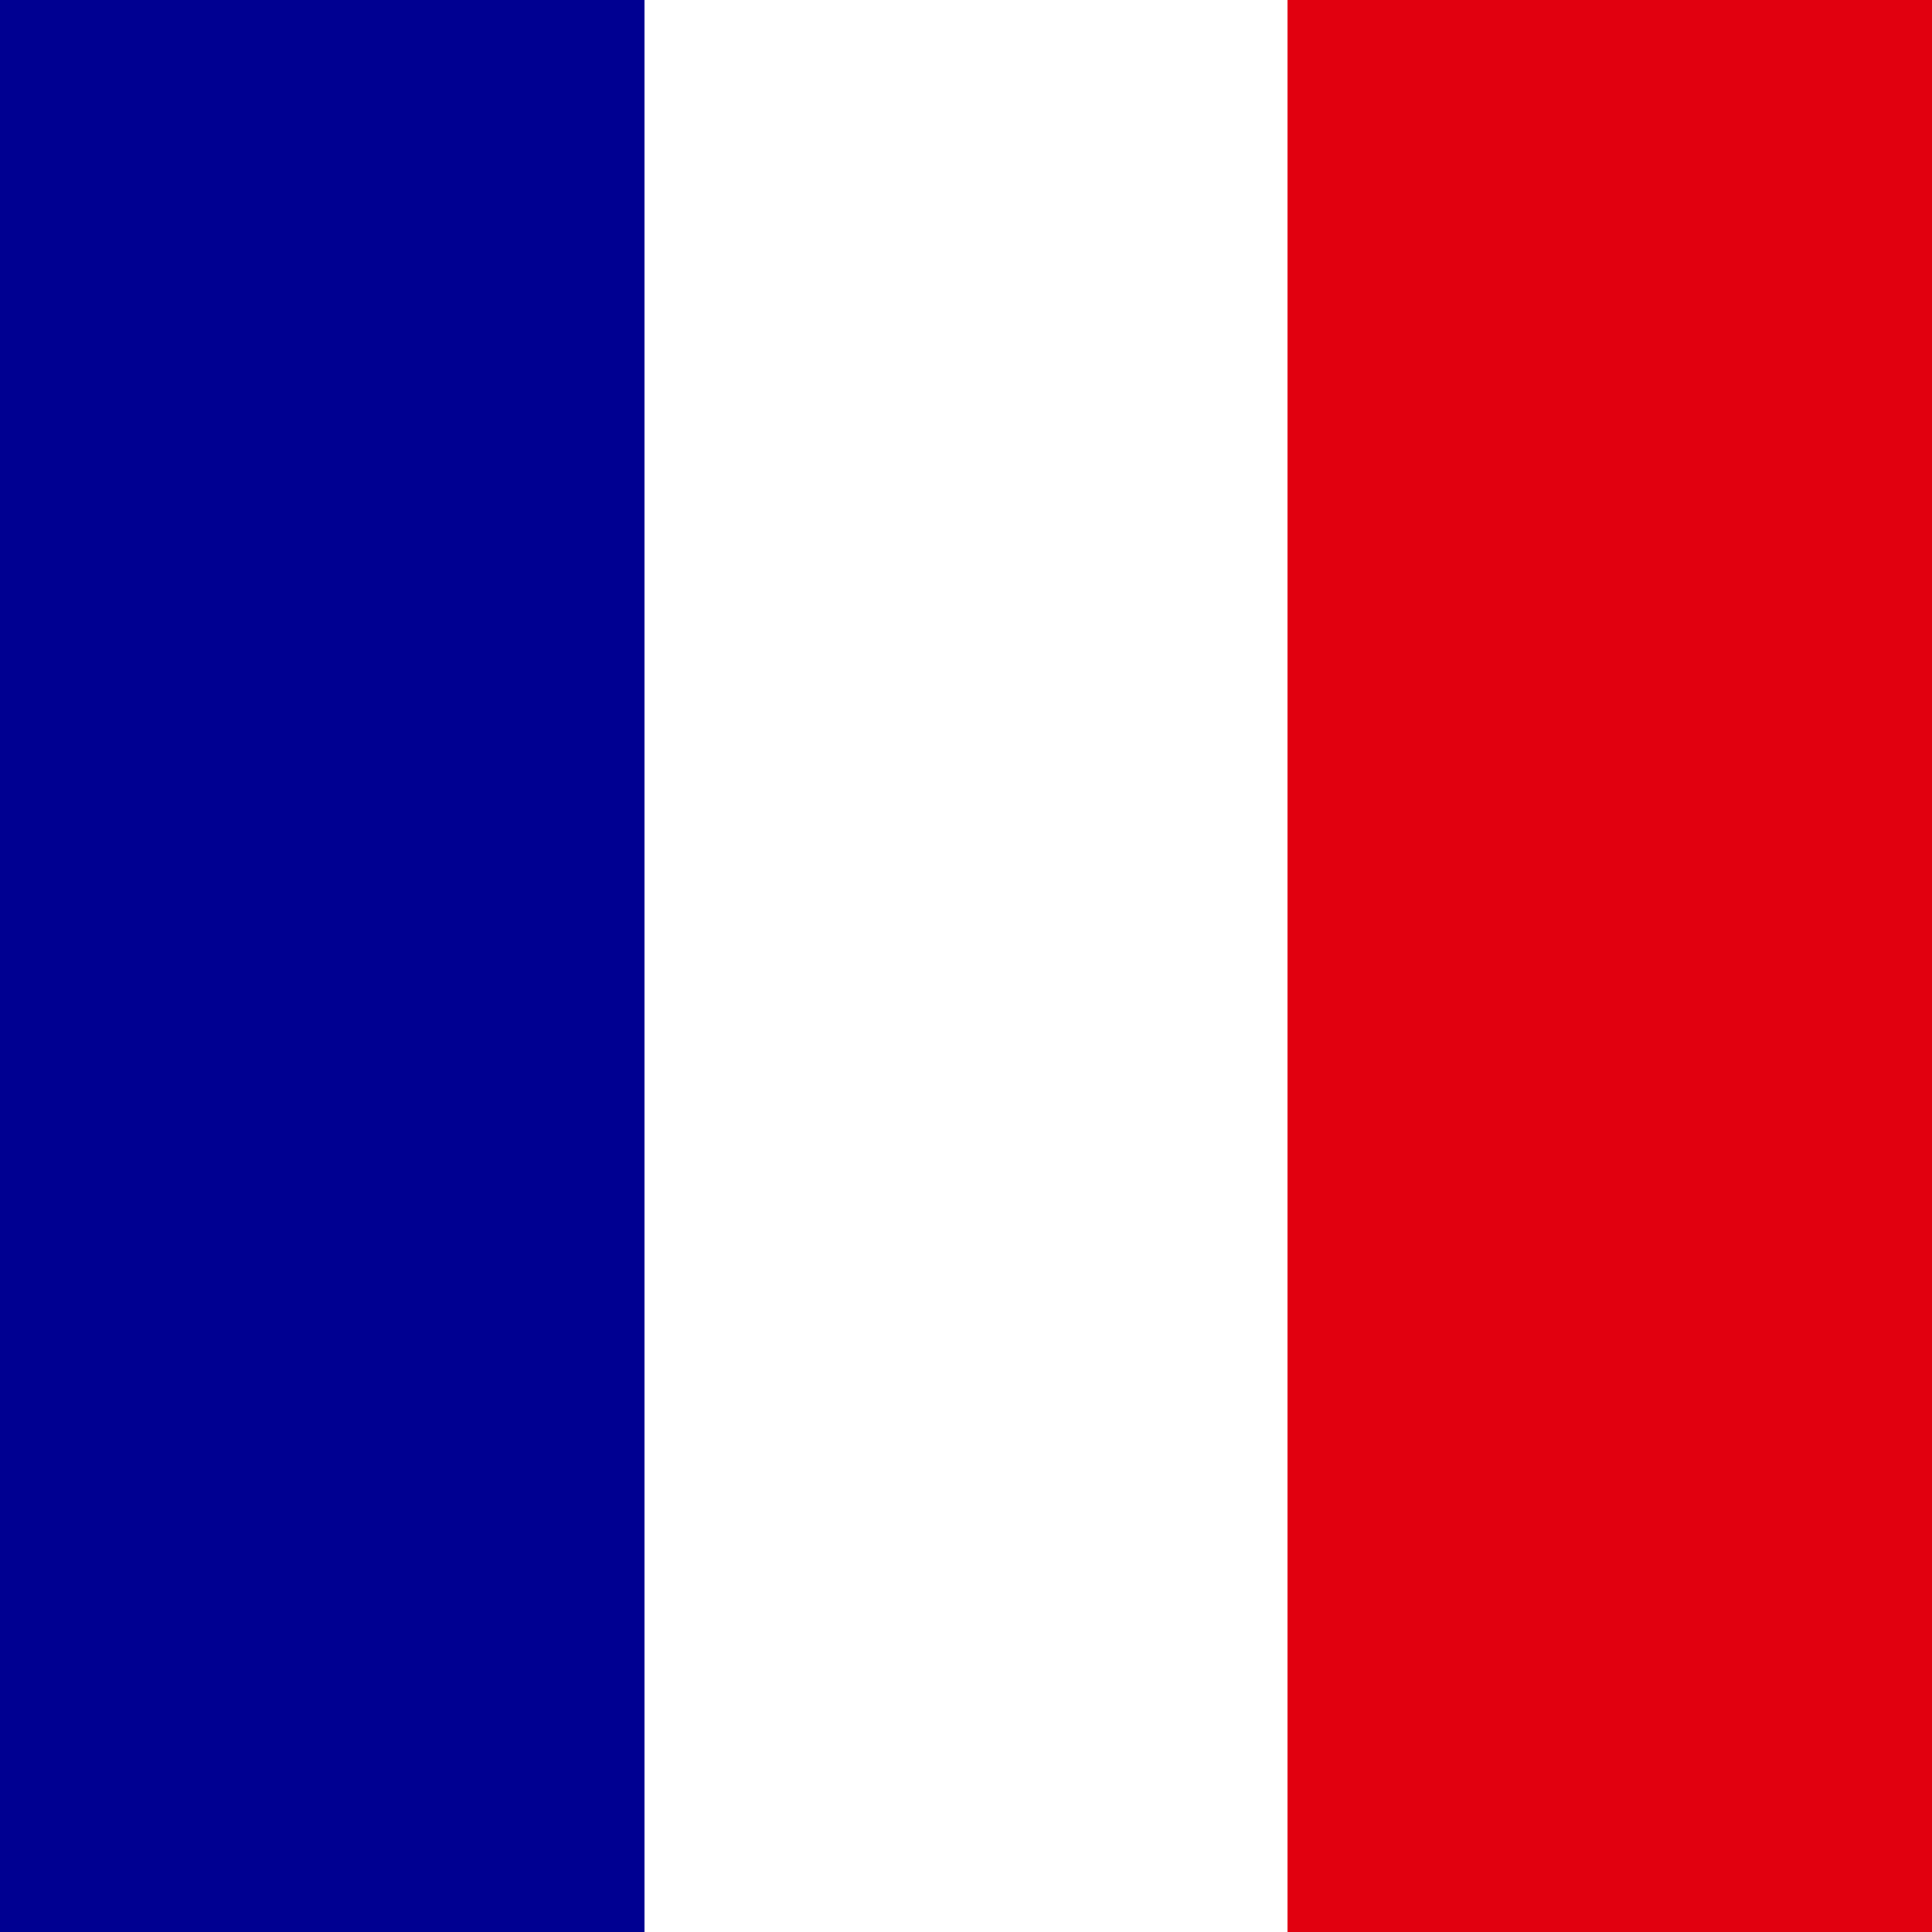
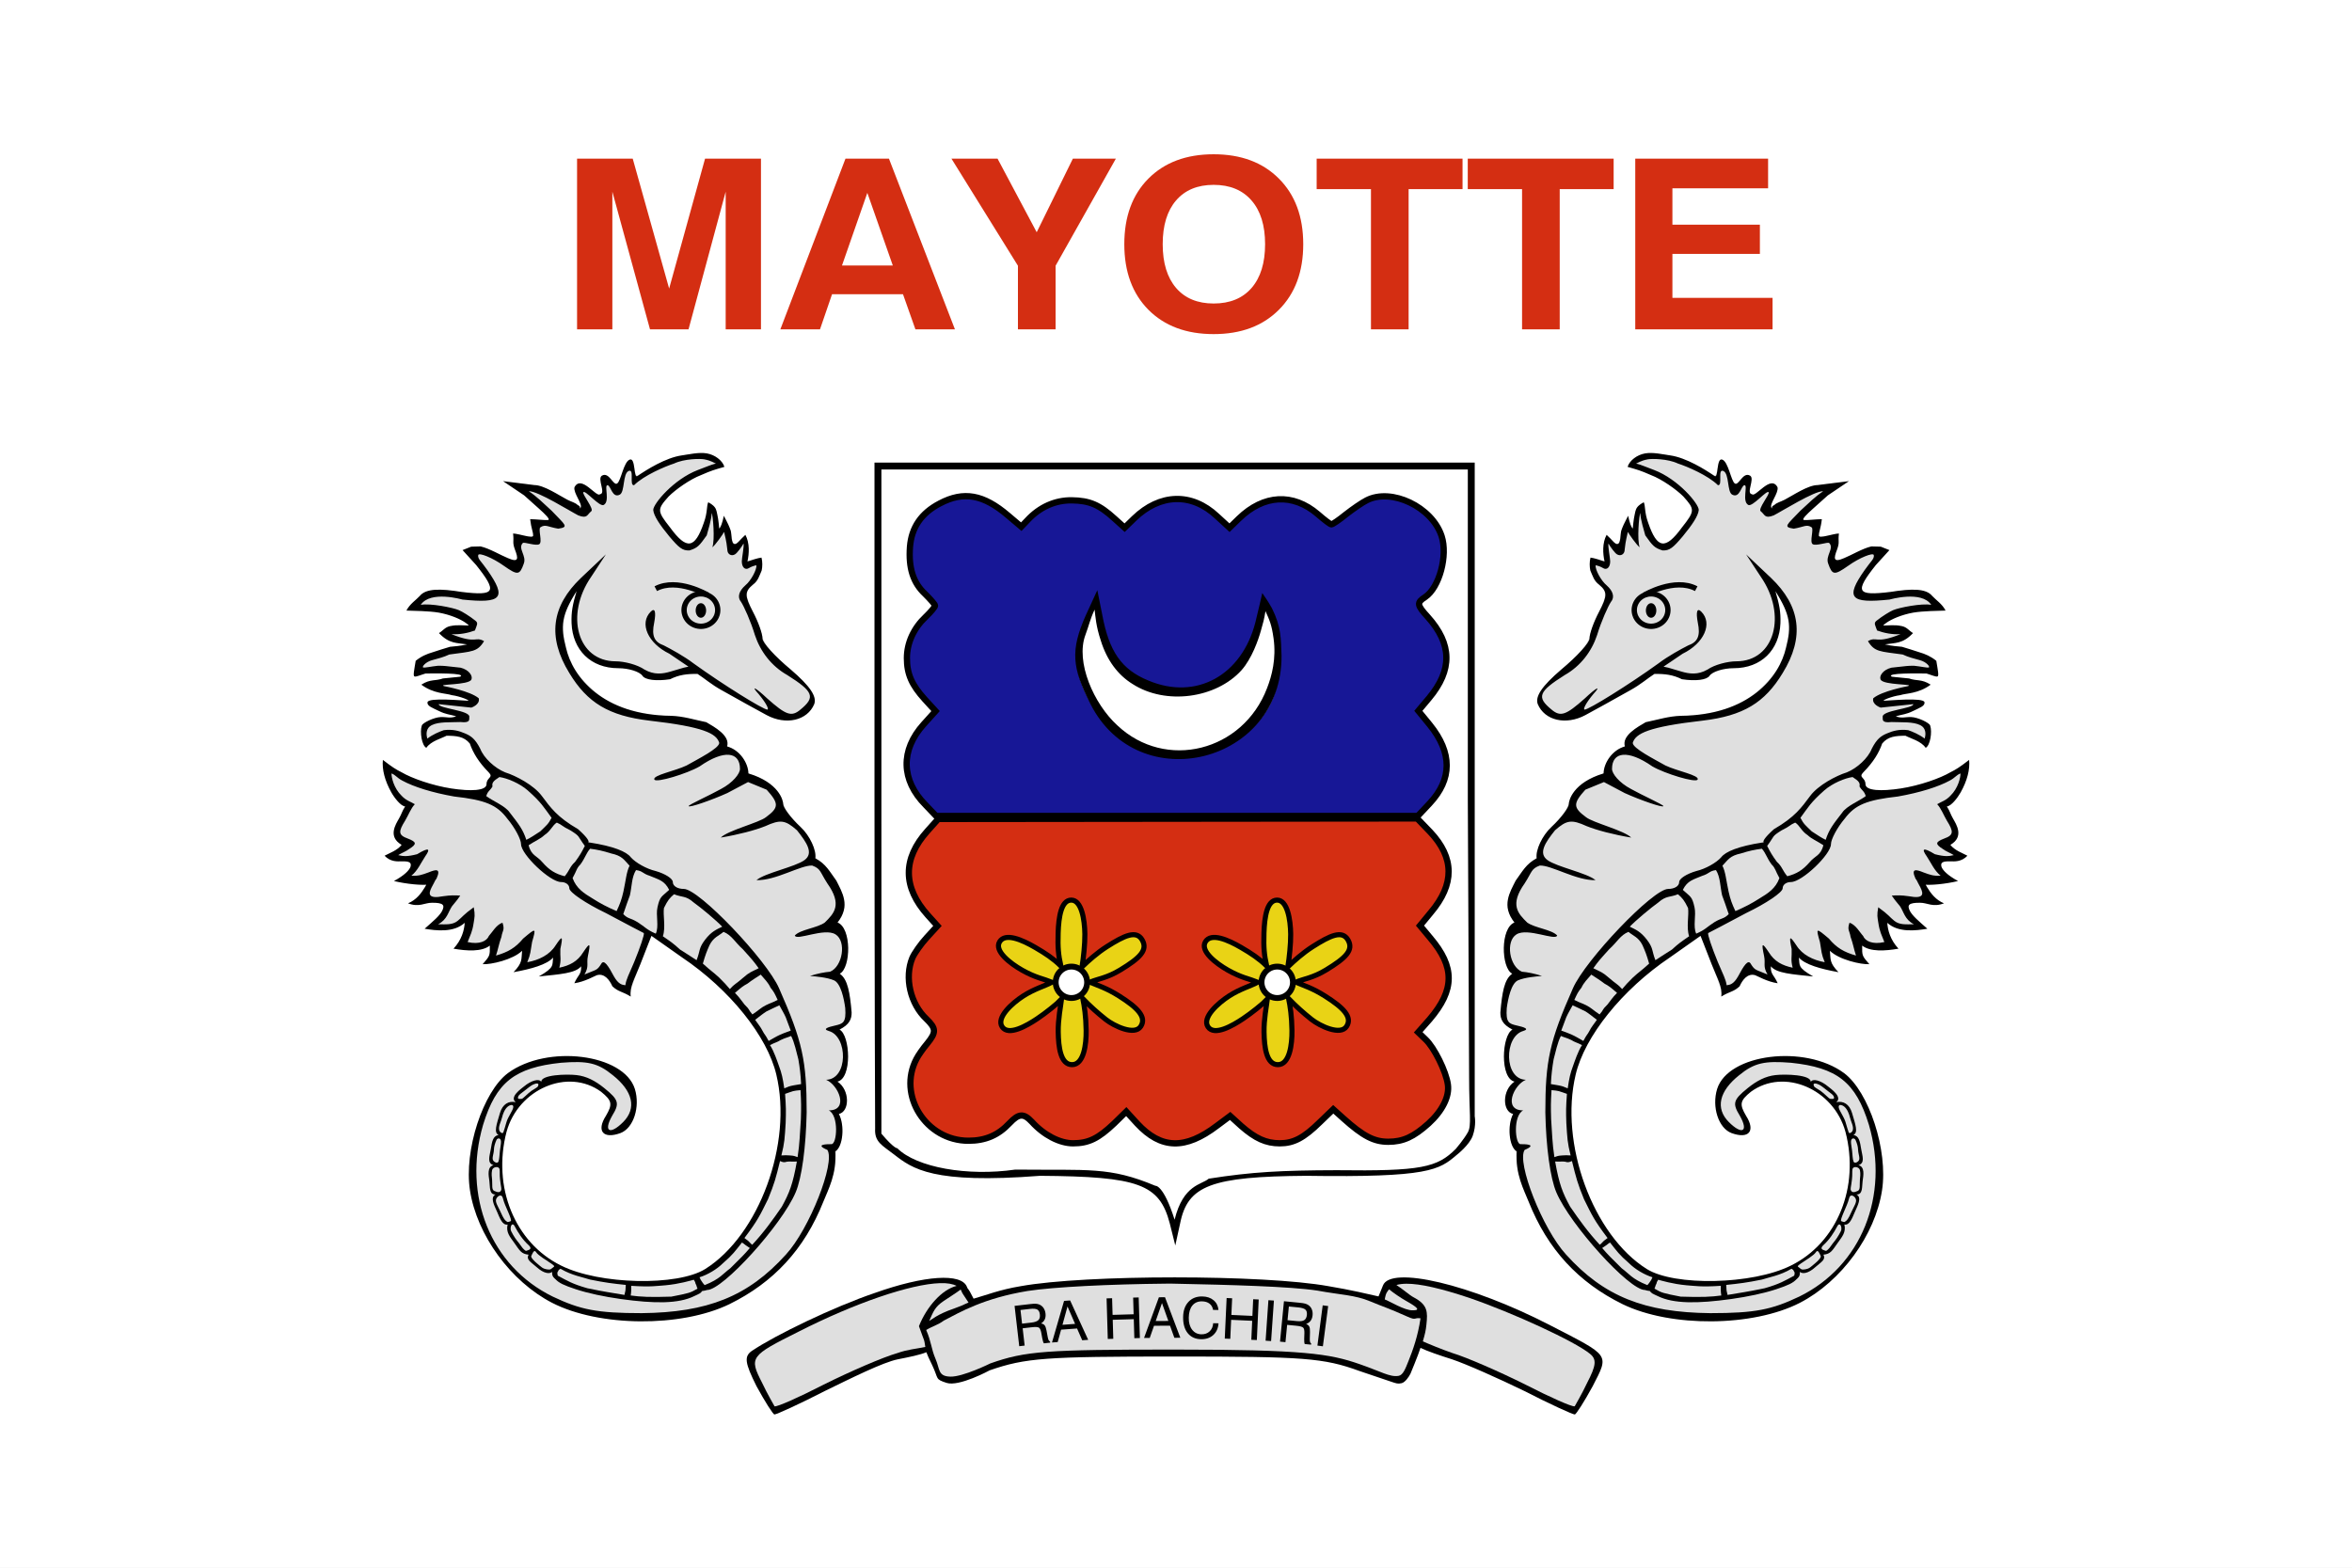
- <svg xmlns="http://www.w3.org/2000/svg" id="flag-icons-yt" viewBox="0 0 512 512">
-   <path fill="#fff" d="M0 0h512v512H0z" />
-   <path fill="#000091" d="M0 0h170.7v512H0z" />
-   <path fill="#e1000f" d="M341.3 0H512v512H341.3z" />
+ <svg xmlns="http://www.w3.org/2000/svg" xmlns:xlink="http://www.w3.org/1999/xlink" width="750" height="500">
+   <path fill="#fff" d="M0 0h750v500H0z" />
+   <path fill="#d42e12" d="M184.013 105.044V50.605h17.751l11.61 41.43 11.451-41.43h17.83v54.439h-11.252V61.138l-11.848 43.906h-12.283l-12.006-43.906v43.906h-11.253m92.56-43.536L268.49 84.68h16.207l-8.123-23.172M269.6 50.605h13.868l21.04 54.439h-12.6l-3.962-11.198H265.32l-3.844 11.198h-12.64L269.6 50.605m67.004 54.439h-12.006v-20.29l-21.199-34.149h14.7l12.482 23.468 11.53-23.468h13.71l-19.217 34.15v20.289m34.155-27.164c0 5.987 1.427 10.644 4.28 13.97 2.853 3.302 6.841 4.952 11.966 4.952 5.177 0 9.206-1.65 12.085-4.952 2.88-3.326 4.32-7.983 4.32-13.97 0-5.987-1.44-10.631-4.32-13.933-2.88-3.326-6.908-4.99-12.085-4.99-5.125 0-9.113 1.652-11.966 4.953-2.853 3.302-4.28 7.958-4.28 13.97m-12.243 0c0-8.796 2.562-15.768 7.687-20.918 5.15-5.174 12.085-7.76 20.802-7.761 8.717 0 15.651 2.587 20.802 7.761 5.178 5.174 7.767 12.147 7.767 20.918 0 8.771-2.59 15.744-7.767 20.918-5.15 5.174-12.085 7.761-20.802 7.761-8.717 0-15.651-2.587-20.802-7.76-5.125-5.175-7.687-12.148-7.687-20.919m78.653 27.164V60.325h-17.316v-9.72h46.518v9.72h-17.196v44.72h-12.006m48.182 0v-44.72h-17.316v-9.72h46.518v9.72h-17.196v44.72H485.35m36.097 0v-54.44h42.358v9.462h-30.51V71.67h27.894v9.314h-27.895v14.007h31.937v10.052h-43.784" />
+   <g id="a">
+     <path fill="#dfdfdf" d="M4255 8413c-142-20-249-59-392-145-46-28-89-48-97-45s-17 27-21 56c-4 27-13 58-20 67-20 28-39 5-76-89-17-45-36-88-41-94-18-22-42-14-71 22-29 37-73 48-83 21-3-8-1-40 5-72 18-94-11-108-93-45-71 55-98 66-125 52-28-15-27-36 9-119 31-72 33-124 3-82-8 11-45 36-83 54-38 19-97 50-132 70-35 19-83 42-107 51-44 15-282 50-302 43-6-2 27-29 72-61 99-68 289-242 289-264 0-13-11-15-80-9-91 8-89 11-69-84 7-33 8-55 2-61s-37-4-84 6c-41 8-77 15-81 15-15 0-8-79 13-146 20-63 20-69 4-80-20-15-43-8-195 62-90 42-113 49-162 47-31-1-68-8-83-16l-28-14 65-70c77-84 155-196 167-241 22-75-52-88-301-56-136 18-228 15-273-9-35-18-155-130-155-145 0-5 58-12 129-15 149-6 257-32 346-81 84-46 82-56-9-56-76 0-120-12-160-44-19-15-19-16 0-37 29-32 85-57 154-68 35-6 65-12 67-15 2-2-29-9-69-15-104-17-250-60-321-96-64-32-67-36-80-129l-6-38 32 7c50 11 308 17 350 8 64-14 46-28-53-40-124-15-194-29-227-46l-26-14 54-26c30-15 99-36 154-47 234-48 263-75 67-65-161 8-225 2-220-23 5-28 104-76 207-102 63-16 39-28-64-32-93-3-163-27-192-66-23-29-9-161 18-178 6-3 18 1 27 9 9 9 50 31 91 51 77 37 78 37 188 20 47-7 88-46 123-118 17-34 52-88 78-120s56-69 66-82c19-23 19-24-2-66-11-24-23-51-26-60-18-62-324-41-565 39-96 32-238 102-302 149l-49 36v-39c0-96 75-259 150-326l48-43-49-94c-61-117-65-162-18-209 17-18 29-38 25-46-3-8-29-28-58-44-90-51-86-46-49-65 18-10 67-20 107-23 44-4 79-11 85-19 25-30-27-96-117-150-15-9-4-13 61-23 44-6 108-12 142-13l62-2-21-38c-25-45-72-94-111-118l-28-18 31-4c17-3 52-1 78 3 75 12 166 10 186-4 31-23 5-75-73-150l-68-66 44-7c83-12 188 1 244 30 29 14 54 25 56 23 14-15-40-160-75-200-8-9-12-20-8-25 4-4 58-7 119-7 87 0 120 4 146 18 19 9 36 17 38 17 1 0 3-21 3-47 0-34-7-55-26-80l-25-33h28c65 1 219 51 274 91 36 25 39 24 39-13-1-42-23-103-46-129-21-24-16-24 82 1 88 22 166 53 206 81 37 27 41 24 33-18-9-50-28-79-66-99-17-8-29-18-26-20 8-9 219 24 267 41 24 8 52 23 62 32 17 15 18 15 18-9 0-14-11-46-25-72s-25-49-25-52c0-8 55 9 119 37 35 16 76 29 91 29 34 0 74-31 105-80 17-27 43-47 93-72l70-35 4 41c5 37 170 471 186 488 7 7 208-131 402-275 117-87 386-354 465-462 217-296 288-500 289-830 0-182-12-279-54-454-92-374-306-730-549-910-160-119-349-159-701-148-426 13-692 102-889 295-146 144-242 332-282 552-6 36-11 124-11 195 0 244 55 413 175 542 104 111 215 172 357 194 135 21 289-24 384-111 66-61 69-90 17-194-46-93-50-117-21-146 27-27 83-26 147 5 93 43 139 148 131 294-8 131-69 216-207 286-134 67-202 80-411 79-173 0-191-2-275-28-168-51-270-119-349-229-180-254-279-690-221-972 45-215 165-448 332-640 282-326 656-475 1193-475 398 0 680 76 960 258 312 202 514 464 685 887 46 116 64 188 72 288 3 49 11 89 20 99 40 46 54 177 29 262l-15 48 31 27c55 49 49 155-13 226l-29 33 33 33c43 44 62 127 54 237-5 76-39 182-58 182-20 0-7 27 22 44 45 27 69 72 69 132 0 121-50 307-87 321-15 6-18 33-4 33 23 0 54 94 59 179 6 107-15 189-59 233l-29 30 31 64c27 55 31 71 26 117-11 106-128 302-216 360-32 21-41 33-41 56 0 67-55 166-147 265-96 102-127 148-147 220-14 46-29 70-71 112-49 49-153 111-215 127-13 3-20 13-20 29-1 64-80 171-150 203-35 16-40 22-40 51 0 41-34 82-114 137-76 51-196 82-381 98-389 32-562 97-745 279-111 110-154 184-194 330-33 121-35 234-5 322 21 62 88 188 100 188 4 0-2-33-13-72-26-95-29-251-5-327 33-106 98-185 189-232 62-32 92-39 198-49 110-10 184-32 220-65 54-50 175-56 291-16 30 11 86 23 125 26l72 7 93-65c96-66 511-300 584-329 133-53 283-16 346 85 51 81 5 157-212 353-176 158-218 212-241 304-10 39-42 124-73 188-73 157-74 184-5 256 27 29 57 69 65 90 16 37 23 121 12 133-6 5-73-9-108-22-11-4-13 11-10 80 2 54-2 97-9 116l-13 30-36-35c-37-36-64-45-76-26-3 5-10 34-15 64-10 63-50 161-60 149-4-4-13-25-20-45-6-21-15-38-20-38-4 0-11 24-15 53-11 86-23 122-50 147-22 21-28 22-35 10-5-8-10-26-10-40 0-44-28-133-65-208-72-144-140-130-280 55-80 106-92 139-70 187 53 112 275 263 484 328 39 12 71 25 71 29 0 19-50 64-94 85-50 23-108 28-191 17z" transform="matrix(.03574 0 0 -.03574 68.5 445.48)" />
+     <path d="M245.469 297.449c2.27-1.261-8.741-1.063-11.069-1.038-1.576.475-3.024 1.162-3.508.937-.484-.224-.095-1.984.396-4.976 1.733-1.422 3.528-2.185 5.438-2.741 1.821-.646 3.428-1.07 5.506-1.733 1.992-.238 2.637-.147 5.472-.765-3.325-.53-5.686-.123-8.993-3.606 1.337-.803 1.863-1.82 3.47-2.206 1.607-.344 2.172-.29 3.492-.29 2.53 0 3.27.463 1.577-.758-1.694-1.22-4.927-2.606-8.557-3.266-3.19-.55-8.03-.567-10.362-.66 1.07-2.117 3.062-3.354 4.272-4.674 1.98-2.42 6.53-2.366 13.35-1.266 10.78 1.32 11.44 0 4.62-8.58l-4.335-4.77 2.75-1.092 3.003-.081c2.86.66 6.502 2.863 8.702 3.743 3.52 1.54 3.33.09 2.23-2.77-.88-2.42-.243-2.407-.584-5.085 1.76 0 6.4 1.76 6.4.66 0-1.32-.608-2.203-.95-5.239 1.54 0 4.993.414 5.753.25s-1.057-1.914-2.907-3.573l-4.762-4.268-6.727-4.535 9.98 1.25c3.08 0 7.954 3.345 10.539 4.693 1.292.674 2.519.882 3.295 1.697 1.778.66-.358 2.421.93.8.657-1.18-2.385-4.67-1.972-6.493 2.181-4.16 7.07 3.455 8.133 2.225 2.035-.22-.996-4.958.618-5.919 2.303-1.371 3.614 3.338 4.854 2.506 1.24-.833 2.043-6.87 4.003-7.628s1.161 6.16 2.481 5.226c2.86-1.98 9.05-5.866 14.142-6.57 2.545-.353 5.511-1.085 8.022-.632 2.512.452 4.881 2.179 5.564 4.287-3.382.987-3.916 1.078-7.436 2.618-3.52 1.32-8.14 4.62-10.34 6.82-3.74 4.18-3.74 4.62.44 9.9 5.28 7.26 7.92 6.82 10.78-1.54 1.21-3.3.833-5.397 1.407-6.52.332.242 1.536.74 2.26 1.874.635.99 1.2 5.37 1.194 6.513.53-.322 1.024-1.76 1.52-4.067 1.322 2.55 1.7 3.388 2.14 4.598s.059 4.422 1.38 4.422c.77 0 1.704-1.487 3.343-2.935 1.416 2.658 1.214 5.98.649 8.498 1.108-.362 3.381-1.136 4.485-1.24.344 1.326.322 2.92.054 4.126-.803 1.725-1.052 3.21-2.812 4.53-2.64 2.2-2.64 3.52 0 8.58 1.76 3.3 3.08 7.04 3.08 8.58 0 1.32 3.96 5.72 9.02 9.9 6.16 5.28 8.36 8.58 7.48 11-2.2 5.28-9.02 6.82-15.18 3.52-2.86-1.54-9.24-5.06-14.3-7.92-3.41-1.87-5.655-3.908-7.735-5.216-3.342-.045-5.889.263-8.765 1.697-4.4.66-7.92.22-8.8-1.1s-4.4-2.42-7.7-2.42c-8.8 0-14.561-5.82-14.906-14.342-.132-3.703.368-6.043 1.597-10.212-4.857 7.67-5.142 11.207-3.398 17.974 2.101 9.446 11.867 21.54 33.427 21.76 4.07.11 7.48 1.264 11.329 2.035 2.46 1.457 7.709 4.247 6.643 7.745 3.992 1.064 6.732 5.203 6.79 8.598 9.8 2.933 11.098 8.682 11.098 9.782s2.42 4.4 5.5 7.26 5.121 7.484 4.742 10.034c3.41 1.76 4.632 4.33 6.706 7.126 1.758 3.569 4.685 8.01.367 13.348 4.521 1.676 4.323 14.477.713 16.331 2.656 1.825 3.226 6.278 3.792 12.34.025 2.04-.634 3.867-3.873 5.48.863.436 1.55 1.63 2.019 3.193.47 1.563.723 3.494.72 5.399-.002 1.905-.26 3.785-.815 5.248s-1.403 2.508-2.587 2.743c4.037 2.636 3.94 9.609.46 10.328 1.949 3.56 1.337 10.556-1.15 11.93.544 7.18-2.3 12.275-3.806 16.07-3.012 7.59-6.979 14.025-11.953 19.429-4.974 5.403-10.955 9.776-17.995 13.24-15.4 7.48-41.58 7.26-56.54-.44-13.2-6.82-23.98-21.56-26.18-35.86-1.98-12.76 4.18-31.46 12.1-37.4 12.54-9.24 36.96-6.16 40.48 5.06 1.76 5.72-.44 12.54-4.62 14.08-5.5 1.98-7.7-.66-4.62-5.5 2.2-3.74 1.98-4.84-1.54-7.7-10.56-7.7-26.4-.88-30.14 12.76-4.62 17.6 2.64 35.42 17.38 42.68 12.32 6.16 37.18 6.6 45.98 1.1 17.16-10.78 27.94-40.04 22.66-62.04-2.86-12.1-14.74-27.06-30.14-37.4l-9.68-6.82-3.52 9.02c-1.87 4.73-3.52 7.357-3.075 10.346-2.858-1.744-3.89-1.429-5.862-3.286-.88-1.98-2.503-4.2-4.923-3.54-.55.166-3.885 2.129-7.205 2.581 1.144-2.673 2.303-2.75 2.167-5.415-1.78 2.27-6.88 2.552-13.492 3.252 5.173-2.961 4.191-3.54 4.576-6.03-1.98 2.24-6.922 3.636-12.637 4.664 2.947-3.079 2.443-4.026 2.732-6.829-2.898 2.851-9.956 4.444-12.574 4.276 2.293-2.667 2.33-2.632 2.285-5.931-2.573 2.02-7.328 1.735-11.581.982 2.621-2.806 3.424-5.902 3.574-8.255-3.448 3.206-9.095 2.515-12.785 1.903 2.89-2.564 4.641-4.007 5.539-5.616 1.046-2.021.341-2.681-3.179-2.681-2.42 0-4.094 1.551-7.666.184 5.179-2.048 6.585-8.665 7.748-8.799 4.633-.532-6.445 8.432 3.472 6.544 2.477-.355 3.604-.312 5.441-.207-1.287 1.89-1.507 1.969-2.615 3.378-1.245 1.835-1.493 4.226-4.439 5.773 2.5.015 4.545.243 6.2-1.071s1.674-1.85 5.164-4.362c.476 2.631.241 3.158-.017 4.902-.446 3.018-1.029 3.812-1.937 6.199 3.79.878 6.119-.317 6.78-1.952.99-1.034 2.404-3.666 4.347-4.198.789 2.371-.05 2.463-.34 4.472-.827 2.259-1.032 3.867-1.74 5.987 3.846-1.095 6.208-2.482 8.642-5.41 4.18-3.52 4.18-3.52 2.86 1.1-.544 3.08-.412 3.768-1.53 6.427 3.704-.646 7.14-2.357 9.01-5.327 2.2-3.3 2.42-3.08 1.54 1.1-.124 2.812.364 3.267-.328 5.987 3.362-.711 5.828-2.027 7.588-4.887 2.2-3.3 2.42-3.08 1.54 1.1-.55 2.64.46 3.184-1.098 5.939 3.799-1.62 3.958-1.21 5.278-3.3.88-1.76 2.33.59 4.09 3.89 1.43 2.53 2.592 2.724 3.658 2.848.261-1.93 1.052-3.217 2.812-7.397 1.98-4.84 3.3-8.8 3.08-9.24-.44-.22-5.94-3.08-12.1-6.38-6.38-3.08-11.66-6.6-11.66-7.92 0-1.1-1.1-1.98-2.64-1.98-3.52 0-12.76-8.8-12.76-12.1 0-1.54-1.98-5.28-4.4-8.14-3.3-4.4-7.04-5.94-16.94-7.04-6.999-1.237-12.871-3.08-16.5-5.06-1.816-.95-2.064-1.754-3.459-2.295-.055 1.155.709 4.715 3.239 7.135 1.43 1.54 2.895 1.874 4.196 2.678-1.224 1.245-2.106 3.592-3.096 5.242-2.2 3.52-2.2 4.62.88 5.72 2.86 1.1 2.86 1.76.44 3.3-.99.77-2.48 1.3-3.524 1.972 1.635.406 2.913.509 6.033-.289 3.96-2.397 4.263-1.69 2.551.737-1.403 2.117-2.351 4.481-4.391 6.124 2.335.124 3.401-.294 5.491-1.064 2.2-.88 4.062-1.47 2.55 1.945-1.436 2.387-.643-1.284-2.006 1.865-2.349.454-7.683-.106-11.584-1.049 3.51-1.925 4.794-3.43 5.234-4.42.66-1.98-1.234-1.861-2.994-1.861-.77 0-3.315.308-5.217-1.803 1.58-.86 3.982-1.638 5.428-3.452-4.51-2.6-1.89-6.542-.838-8.414.87-1.496.941-2.288 1.952-3.841-1.388-.101-3.415-2.73-4.405-4.49-2.09-3.74-2.997-7.294-2.694-10.351 2.981 2.3 4.137 3.042 5.994 3.964 3.152 1.885 9.917 4.256 15.894 5.16 5.977.904 11.166.787 11.166-1.413s2.392-2.018.662-3.777c-3.239-3.293-4.982-6.25-5.991-9.164-1.886-2.283-4.267-2.451-7.423-2.484-1.674.895-4.94 1.675-6.448 3.853-1.418-.678-2.149-5.047-1.43-7.127.308-.893 3.951-2.604 6.006-2.676 2.054-.072 3.145.513 4.954-.254-2.13-.613-3.294-.577-5.513-1.683-1.973-.984-3.886-1.568-3.627-2.82.32-1.55 11.233-.494 12.773-.439 1.265.055-2.386-1.46-5.076-1.8-1.765-.632-5.7-.385-9.68-3.339 2.937-1.887 4.484-1.093 6.892-1.982m9.065.362c-.886 1.865-11.493 1.358-8.543 2.128 0 0 8.193 1.51 10.904 3.838.48 2.06-2.38 2.973-2.38 2.973l-10.39-1.107c-.11 1.422 10.1 1.959 9.75 4.095-.115.693.565 1.998-2.834 1.61-3.094.143-6.89-.172-9.188 1.016-1.67.833-1.87 2.683-1.346 4.268 1.511-1.232 3.916-2.246 5.236-2.686 2.818-.365 4.857.214 6.762 1.029s3.229 1.687 4.885 4.946c1.1 2.86 4.62 6.16 7.92 7.48 3.52 1.1 9.144 4.113 11.66 7.48 2.79 3.732 4.87 6.757 11.59 10.638 6.6 5.94.9 3.829 3.726 4.263 7.575 1.163 11.744 2.919 13.064 4.679 1.54 1.76 5.06 3.74 7.92 4.4 3.08.88 5.5 2.42 5.5 3.52 0 1.32 1.54 2.2 3.52 2.2 4.84 0 26.4 22.66 30.36 31.68 7.48 16.94 8.8 23.1 8.8 39.6-.22 11-1.54 20.9-3.52 25.52-4.4 10.34-23.163 31.115-28.223 31.115-.894.253-.533.161-1.594.333-.486.726-.764.796-2.483 1.599-2.498 1.248-5.7 1.858-9.606 1.97-3.906.111-8.514-.276-13.825-1.02-5.31-.744-10.518-1.846-14.397-3.133-3.88-1.287-5.307-1.984-6.432-3.17-.336-.356-1.23-.817-1.08-2.363-.798.727-2.653.555-4.87-1.45-1.8-1.63-3.532-2.389-2.63-4.026-2.38-.249-2.787-1.26-4.662-3.897-1.234-1.734-2.636-3.267-2.036-5.72-1.64.326-2.452-1.968-3.391-4.141-.824-1.905-2.292-4.5-.465-5.44-2.1.053-1.706-2.515-1.962-4.301-.255-1.786-.782-4.56 1.336-5.045-2.17-.685-1.24-2.926-.914-4.936.458-2.82.717-4.345 2.517-4.718-1.609-.719-.628-3.365.433-6.975.85-2.894 2.798-3.95 5.04-3.47-2.144-1.635 1.772-4.304 2.614-5.006 2.338-1.952 4.997-2.677 5.519-1.408-.225-2.375 8.068-2.585 11.24-2.227 3.173.358 5.96 1.789 8.93 4.209 4.62 3.74 4.84 4.84 2.42 8.8-2.86 5.06-.66 6.16 3.52 1.98 4.4-4.4 3.08-9.9-3.3-14.96-4.84-3.96-8.14-4.62-16.5-3.96-14.74 1.54-20.68 6.16-24.86 19.8-6.6 22.66 2.42 45.1 22.22 54.78 8.8 4.18 14.08 5.28 28.38 5.28 20.9-.22 33.88-5.28 45.98-18.7 7.48-8.14 15.84-29.406 13.2-33.366-4.294-1.827 0-1.834 1.32-1.834 1.76 0 2.42-9.116-.856-10.773 6.539.025 3.076-8.146-.86-9.754 3.524-.084 5.268-3.53 5.373-7.176.104-3.646-1.43-7.491-4.461-8.373-2.285-.665-.181-1.273 1.964-1.76 2.558-.582 3.541-.964 3.226-5.521-.38-2.987-1.43-7.979-3.595-8.899-2.228-.947-5.698-1.222-7.633-1.396 2.35-.757 4.59-1.197 6.403-1.348 3.96-1.65 5.295-9.659 1.735-11.901-3.561-2.243-12.523 2.165-12.994.346 1.747-1.912 7.16-2.383 9.564-4.13 2.942-2.893 5.655-5.655.815-12.475-2.42-3.74-2.035-4.667-4.837-5.7-3.714-.15-11.68 4.85-17.774 4.655 2.791-2.323 12.284-4.187 15.313-6.384 3.029-2.196.73-5.608-2.382-9.511-3.74-3.3-5.28-3.52-10.12-1.32-3.3 1.32-8.523 2.694-14.183 3.641 2.197-2.267 12.203-4.741 14.403-6.501 4.18-3.08 4.18-4.372.22-8.772l-5.924-2.435-6.616 3.507c-4.84 2.2-12.33 4.811-12.33 4.151 0-.44 6.83-3.491 10.35-5.471 3.74-1.98 6.018-4.84 6.018-6.38 0-5.5-5.075-6.23-12.853-.81-3.96 2.31-13.846 5.325-14.437 4.213-.732-1.379 6.63-2.729 10.272-4.503 3.616-2.063 10.407-5.446 10.407-7.206-.893-2.984-4.907-5.114-22.287-7.094-12.98-1.54-19.8-5.72-25.52-15.18-7.04-11.44-5.72-21.34 3.74-30.36l7.92-7.48-4.62 7.04c-8.58 12.32-4.4 27.06 7.7 27.06 2.86 0 7.04 1.1 9.24 2.64 3.08 1.76 5.761 1.38 8.347.618l4.205-1.238 1.457-.314-6.089-4.126c-6.82-3.3-9.68-9.68-5.94-13.42 1.32-1.32 1.76 0 1.1 3.52-.88 4.18 0 6.16 3.08 7.26 2.2 1.1 6.6 3.52 9.46 5.72 9.46 6.82 22.22 14.74 23.54 14.74.66 0-.44-2.2-2.86-5.06-2.42-2.64-1.1-2.2 2.86 1.54 5.94 5.28 7.7 5.94 10.56 3.52 4.84-3.96 4.18-5.72-4.18-11-5.06-2.86-8.58-7.48-10.34-12.76-1.32-4.4-3.52-9.24-4.4-10.56-1.32-1.54-.66-3.52 1.32-5.28 1.87-1.54 3.74-5.117 3.54-6.427-.868.164-1.528.407-2.44.927-1.1.66-2.2-.22-2.2-2.2 0-.99.762-4.74.556-5.662-.52.955-2.096 3.132-2.756 3.462-1.1.66-2.42 0-2.42-1.54-.33-3.19-.74-4.123-1.013-5.624-.451.82-2.73 4.109-3.763 4.898.878-2.428.184-10.223-.193-10.947-.065 2.088-1.242 5.8-1.596 7.142-2.336 3.294-2.904 4.013-5.533 4.81-2.228.083-3.302-.83-6.382-4.46-3.08-3.74-4.964-6.542-5.143-8.448 0-1.98 6.527-9.811 14.256-12.757 3.274-1.19 3.718-1.527 5.727-2.063-.547-.123-1.35-.887-3.738-1.333-1.25-.233-6.316-.216-9.585 1.336-2.923.938-9.68 3.824-12.76 6.904-1.67.281.225-5.339-1.725-4.528-1.95.812-1.178 6.665-2.824 7.543-2.468 1.316-2.866-3.006-3.966-3.006-1.1.11.886 5.127-1.157 6.296-1.337.766-5.968-4.919-6.518-4.039-.406.687 3.576 5.388 2.502 6.086-1.326 1.045-1.197 2.443-4.13 1.282-2.404-1.212-13.02-7.877-15.754-7.686 2.537 1.664 4.51 3.687 7.261 6.2 4.4 4.62 5.644 5.196 2.124 5.732-3.27-.536-4.078-1.525-5.692-.433-.807.545.738 4.71-.355 5.377-1.093.666-4.846-.799-5.265-.366-1.677 1.733 1.307 4.055.317 6.585-1.32 3.74-1.98 3.74-6.38.66-3.52-2.53-8.02-4.34-8.154-3.383-.178 1.258.894 1.843 2.874 4.703 6.38 9.02 4.62 10.78-7.92 9.46 0 0-10.212-2.98-13.27 1.689 3.02-.567 10.259.873 12.19 1.71 1.045.454 3.309 1.81 5.264 3.364.977.777.412 1.387-.18 3.105-2.289.825-4.782 1.328-7.482 1.177 8.165 3.288 7.434.57 10.394 2.221-2.126 3.508-3.818 3.248-11.09 4.266-1.802.861-3.543 1.268-5.523 1.818-2.035.55-3.294 2.128-2.791 2.308.502.18 2.498-.324 4.74-.545 2.63.034 1.269.011 7.162.618 2.755.672 3.988 2.695 3.455 3.798z" transform="translate(-98.734 -81.609)" />
+     <path d="M323.901 276.313c0 1.285-.747 2.327-1.668 2.327-.92 0-1.668-1.042-1.668-2.327s.747-2.327 1.668-2.327c.898 0 1.635.992 1.667 2.245" transform="translate(-98.734 -81.609)" />
+     <path fill="none" stroke="#000" stroke-width="1.7" d="M228.519 196.421c-1.056 2.672-4.157 4.012-6.926 2.993-2.77-1.018-4.159-4.01-3.103-6.681 1.056-2.672 4.157-4.012 6.926-2.993 2.766 1.017 4.156 4.002 3.107 6.672" />
+     <path fill="none" stroke="#000" stroke-width="1.7" d="M209.11 187.76c6.945-3.663 16.541 2.02 16.541 2.02" />
+     <g fill="#dfdfdf">
+       <path d="M255.781 332.439c-.248-1.18.29-1.767 2.2-2.992 2.358.292 6.454 1.97 9.05 4.269 4.422 3.916 5.093 5.375 7.586 8.727-1.017 2.013-1.678 2.448-3.607 4.325-1.958 1.282-3.117 2.06-4.447 2.697-1.062-3.293-2.354-4.92-5.287-8.704-1.371-2.092-5.426-3.685-7.482-5.234.444-1.638 1.257-1.767 1.987-3.088zM272.322 347.97c2.025-1.307 2.562-3.156 3.968-4.002 1.852.797 1.37 1.026 4.377 2.5 3.232 2.044 2.063 1.588 4.556 4.94-1.017 2.013-1.552 2.953-3.101 5.082-1.706 1.535-1.729 2.693-3.311 4.591-2.957-.767-4.88-1.89-7.18-4.537-1.625-1.966-3.533-2.043-4.326-5.36 2.085-1.386 3.782-2.02 5.017-3.214zM283.813 357.314c1.52-2.064 1.805-3.534 3.084-5.012 2.231.292 4.023.647 6.65 1.49 3.611.78 4.084 1.967 5.945 3.93-1.017 2.013-1.173 4.594-1.965 8.239-.57 2.545-1.097 3.955-2.175 6.232-2.956-1.272-5.131-2.395-7.685-4.032-2.635-1.587-5.174-3.18-6.346-6.497 1.328-2.395 1.257-3.155 2.492-4.35zM299.596 367.163c.636-2.822.542-5.807 1.948-8.043 2.231.293 1.876 1.026 4.503 1.87 2.727 1.159 4.589 1.461 6.071 4.434-2.406 2.266-2.94 1.943-3.733 5.587-.569 2.545.545 6.102-.533 8.38-2.956-1.273-3.237-2.017-5.791-3.654-2.635-1.587-2.9-.907-4.578-2.582.949-2.901 1.509-4.292 2.113-5.992zM310.455 371.203c1.267-2.57 1.805-3.156 3.21-4.381 2.61 1.05 3.77.395 6.272 2.627 2.348 1.664 7.24 5.755 9.101 7.717-1.774.877-3.43 1.483-5.5 4.199-2.07 2.716-1.476 3.45-2.68 6.485-2.199-1.399-3.237-2.143-5.287-3.4-2.129-1.967-3.026-2.55-5.462-4.225.95-2.774-.006-6.817.346-9.022zM324.976 383.073c1.267-2.57 3.068-3.03 4.473-4.255 2.61 1.05 3.644 3.299 6.145 5.532 3.106 3.432 3.578 3.986 5.06 6.075-2.279 1.13-2.925 1.23-4.995 3.062-2.14 1.896-2.738 1.935-4.194 3.581-1.568-1.777-1.344-1.637-3.393-3.653-2.13-1.966-2.395-1.917-5.21-4.476.823-2.901 1.257-3.914 2.114-5.866zM337.098 395.321c1.52-1.18 2.941-2.02 4.22-2.866 1.222 1.429 2.381 2.541 3.115 4.143 1.212 1.538 1.306 1.84 2.283 3.929-2.28 1.13-2.042.851-3.733 1.673-1.644.8-2.36 1.682-4.321 2.95-1.567-1.778-.46-1.133-2.508-3.149-.993-1.208-1.512-2.17-3.063-3.719 2.211-1.89 2.52-2.145 4.007-2.961zM343.096 404.223c1.836-.865 2.626-1.325 4.158-1.982 1.031 1.934 1.307 2.226 2.04 3.827.455 1.348.801 2.03 1.59 4.245-1.712.624-2.232.788-3.355 1.294-1.147.517-2.36 1.24-3.69 2.002-1.251-2.345-1.217-1.827-1.94-3.21-.677-1.335-1.133-1.729-2.368-3.53 1.832-1.386 2.393-1.893 3.565-2.646zM347.65 413.33c1.836-.865 1.822-.655 3.354-1.312 1.032 1.934 1.754 5.35 2.309 7.443.41 2.375.756 5.02.874 7.905-1.622.312-.952.12-2.372.402-1.411.28-1.487.334-2.996.962-.448-3.15-.836-4.886-1.652-7.037-.543-1.513-1.668-4.943-2.904-6.744 1.565-.85 2.215-.866 3.387-1.619zM351.623 429.624c.567-.132 1.174-.233 2.372-.33.228 4.121.236 5.127.121 9.228-.304 4.295-.36 7.789-1.045 12.147-.775-.224-.953-.46-2.372-.536-1.417-.076-1.333-.1-2.797-.007 1.025-4.087 1.06-5.488 1.363-10.354.127-3.79.117-5.015-.188-9.283 1.118-.359 1.597-.604 2.546-.865zM349.659 452.124c.567-.132 1.978.035 3.176-.062-1.29 7.246-2.354 9.948-4.79 14.407-2.894 4.206-5.717 8.146-9.438 12.147-.46-.32-.774-.74-1.211-1.162-.422-.406-.777-.53-1.28-.988 4.24-5.605 4.989-7.274 7.525-12.408 2.09-5.129 2.438-6.533 3.829-12.14 1.118.445 1.24.468 2.189.206zM336.355 478.642c.725.468.37.303 1.48 1.01-1.737 2.067-2.98 3.251-6.219 6.46-2.447 1.795-3.18 3.361-8.19 5.381-.596-.67-.621-.758-.91-1.187-.28-.414-.399-.52-.713-1.324 2.543-.783 5.552-2.557 7.462-4.477 3.162-2.719 3.957-3.944 6.062-6.605.487.319.71.436 1.028.742zM320.54 491.048c.398.63.247.813.621 1.556-2.272 1.353-2.78 1.468-8.353 2.555-6.85.231-9.735.068-12.952-.365.117-.857.127-.936.165-1.746.036-.766-.063-.516-.003-1.336 6.405.425 8.35-.004 10.884-.168 4.559-.425 7.995-1.497 9.078-1.772.487.887.432.654.56 1.276zM298.174 493.191c-.137.676-.11.456-.316 1.422-5.308-.923-5.414-.809-11.836-2.132-4.84-1.376-6.437-2.42-9.43-4.014-.219-1.057-.158-.93.082-1.37.317-.58.078-.395.796-.832 3.559 2.137 7.371 2.764 9.414 3.45 4.87 1.002 7.28 1.27 11.4 1.709-.05.931-.06 1.145-.11 1.767zM275.227 485.736c-.806.61-.866.893-1.879.752-1.653-.23-1.866-.698-3.454-1.994-.778-.636-1.988-1.867-1.747-2.308.317-.58.852-2.324 1.555-1.188.614.994 3.234 2.53 4.786 3.596 1.235.848 1.052.905.739 1.142zM267.281 480.289c-.94.297-.704.483-1.477-.185-.627-.543-1.063-1.457-2.204-2.798-.651-.766-1.954-2.97-2.015-3.469-.174-1.428.622-2.371 1.242-1.188 1.106 2.11 2.52 4.316 4.474 6.096 1.108 1.009.355 1.426-.02 1.544zM261.567 471.093c-.94.297-.838.483-1.61-.185-.627-.543-1.254-1.953-1.982-3.557-.428-.944-1.38-2.357-1.033-3.29.386-1.036 1.739-1.746 2.09-.474.636 2.296.845 2.326 1.93 5.025.418 1.04.98 2.363.605 2.481zM258.486 461.316c-.368.707-1.046.622-2.147.127-.886-.398-.554-1.8-.686-3.557-.07-.944-.264-1.821-.006-3.066.224-1.083 2.266-1.475 2.403-.162.1.957-.042 1.514.144 3.15.3 2.644.58 2.956.292 3.508zM257.683 452.075c-.214.597-1.09.398-1.61-.23-.62-.75.115-2.069.161-3.557.03-.946.293-1.899.798-3.066.313-.726 1.444-.812 1.465.508.01.644-.172 1.48-.348 2.881-.192 1.538-.124 2.51-.466 3.464zM259.245 442.745c-.214.597-1.168.031-1.343-.766-.263-1.195.567-2.512.92-3.958.298-1.214.845-2.658 1.825-3.469.715-.591 2.008-.917 1.733.374-.213 1.001-1.645 2.91-2.133 4.534-.446 1.484-.66 2.331-1.002 3.285zM265.093 432.075c-.634.024-1.37.202-1.164-.587.183-.705.867-1.052 2.17-2.084.667-.527 1.838-1.491 2.494-1.816.757-.375 2.242-.844 1.734.374-.213.51-.887.722-2.089 1.542-1.28.874-2.714 2.554-3.145 2.571z" transform="translate(-98.734 -81.609)" />
+     </g>
+   </g>
+   <use xlink:href="#a" transform="matrix(-1 0 0 1 750 0)" />
+   <path d="M278.855 412.412c-12.98 4.4-31.68 13.42-39.16 18.48-2.42 1.76-2.2 3.74 1.54 11.22 2.64 4.84 5.28 9.02 5.72 9.02.66 0 7.92-3.3 16.06-7.48 8.14-3.96 18.54-9.185 23.32-10.12 3.655-.715 6.993-1.392 9.059-2.25.832 2.02.32.894 1.836 4.068 2.18 4.56.823 4.457 4.591 5.705 3.974 1.316 13.774-4.003 13.774-4.003 11.44-3.96 17.82-4.4 58.96-4.4s47.52.44 58.96 4.62c0 0 9.206 3.132 10.39 3.51 1.175.377 1.796.674 3.038.376 1.133-.272 2.313-2.005 2.835-3.051 0 0 2.53-6.079 3.18-8.212 2.191 1.055 6.187 2.427 10.037 3.637 4.62 1.54 14.96 6.16 23.1 10.12 8.14 4.18 15.4 7.48 16.06 7.48.44 0 3.08-4.18 5.72-9.02 5.28-10.34 5.72-9.46-13.42-19.36-25.52-13.2-51.04-19.14-53.46-12.76-.44 1.21-.813 1.918-1.418 3.487-2.557-.589-9.252-2.167-15.962-3.267-20.68-3.74-77.44-3.74-98.12 0-6.71 1.1-11.246 2.935-15.038 3.987-2.146-4.294-1.697-2.586-2.137-3.796-1.76-4.4-13.405-3.711-29.465 2.009z" />
+   <g fill="#dfdfdf">
+     <path d="M299.75 409.25c-9.447.297-27.166 6.347-45.094 15.469-15.4 7.7-15.836 8.141-11.656 16.281 1.76 3.74 3.749 7.06 3.969 7.5.005.003.025.03.031.031.82.216 7.677-2.825 15.562-6.875 8.36-4.18 18.943-8.774 23.563-10.094 3.41-1.21 5.888-1.32 8.937-1.968-.556-3.241.133-.446-2.03-6.625 2.495-6.259 7.316-11.667 12-12.844-1.205-.643-2.99-.947-5.282-.875z" />
+     <path d="M372.031 409.406c-18.237.174-36.17 1.065-44.375 2.344-13.97 2.31-21.503 6.738-26.688 9.437-1.896 1.416-3.56 1.76-5.625 3 1.637 3.708 1.573 5.94 2.97 9.188 1.468 3.417.734 5.577 4.75 5.687 4.014.11 12.75-4.219 12.75-4.219 11.22-3.96 17.83-4.406 58.75-4.406 41.14 0 49.428 1.31 58.937 4.625 6.893 2.373 9.735 4.246 12.5 3.75 1.42-.255 2.16-2.306 3.156-4.781 1.357-3.372 2.994-7.9 3.813-13.563-2.163-.315-1.208.79-4.157-.53-6.367-2.855-7.578-3.072-11.781-4.844-4.988-2.105-9.654-2.109-16.969-3.47-8.58-1.32-27.65-1.836-46.281-2.218-.589.004-1.162-.006-1.75 0z" />
+     <path d="M448.469 409.438c-1.242.01-2.297.144-3.188.406 1.92 1.207 4.162 3.223 5.407 3.875 4.62 2.42 4.601 4.657 4.156 8.813-.206 1.92-.382 2.652-1.125 5.281 1.724.778 5.98 2.54 9.5 3.75 4.4 1.32 14.953 5.914 23.313 10.094 7.758 3.984 14.533 6.985 15.53 6.875.02-.003.05-.026.063-.031h.031c.22-.44 2.21-3.76 3.97-7.5 2.86-5.5 3.074-7.46.874-9.22-4.84-3.96-24.42-13.003-38.5-17.843-9.013-3.004-15.642-4.535-20.031-4.5z" />
+     <path d="M442.938 411.219a3.843 3.843 0 0 0-.406.531c-.667.813-.761 1.683-.969 2.688 1.458.515 6.376 3.579 8.906 3.469.542 0 .97-.024 1.219-.125l.063-.032c.006-.003.025-.028.03-.03.022-.015.048-.047.063-.063.007-.008.026-.023.031-.032.003-.005.03-.026.032-.03.002-.006-.001-.027 0-.032v-.094a.635.635 0 0 0-.125-.25c-.353-.458-1.425-1.199-3.532-2.375-1.486-.83-3.892-2.466-5.312-3.625zM306.344 411.281c-1.445 1.1-3.895 2.618-5.469 3.688-2.827 1.92-3.248 3.41-4.469 6.093a1.325 1.325 0 0 0-.062.156v.032h.062c.4-.183 2.539-2.11 7.657-3.844 4.39-1.638 2.054-.837 4.78-1.969-1.796-2.776-2.03-2.965-2.25-3.625a2.687 2.687 0 0 0-.25-.531z" />
+   </g>
+   <path d="m325.41 417.812.504 4.357 2.986-.346c1.077-.124 1.816-.387 2.218-.787.408-.401.565-1.01.47-1.824-.088-.762-.36-1.277-.815-1.542-.456-.266-1.248-.334-2.377-.203l-2.986.345m-1.886-1.313 4.985-.576c.81-.094 1.407-.127 1.794-.101.392.025.749.102 1.07.23.576.234 1.034.6 1.375 1.097.346.497.56 1.103.644 1.82.08.692 0 1.303-.24 1.832-.24.523-.638.958-1.194 1.306.517.081.9.276 1.147.584.254.307.453.853.597 1.638l.394 2.105c.081.45.179.784.292 1.001a.9.9 0 0 0 .465.424l.042.358-2.017.233c-.194-.249-.374-.809-.54-1.68a1.35 1.35 0 0 1-.005-.053l-.3-1.664c-.157-.855-.405-1.392-.743-1.613-.338-.22-1.124-.259-2.358-.116l-2.829.327.637 5.51-1.729.199-1.487-12.86m15.272 6.036 4.023-.295-2.416-5.551-1.607 5.846m-3.34 5.639 3.847-13.264 1.937-.142 5.76 12.558-1.902.14-1.65-3.757-5.085.373-1.093 3.958-1.814.133m17.79-1.126-.38-12.94 1.757-.052.156 5.315 6.712-.197-.156-5.315 1.766-.052.38 12.94-1.767.053-.177-6.062-6.712.197.177 6.061-1.757.052m15.28-5.722 4.035-.021-2.033-5.703-2.001 5.724m-3.717 5.398 4.741-12.971 1.943-.01 4.891 12.921-1.907.01-1.39-3.86-5.098.026-1.36 3.875-1.82.009m22.046-4.697 1.705.03c-.104 1.574-.664 2.821-1.682 3.741-1.012.914-2.31 1.358-3.891 1.33-1.822-.03-3.24-.677-4.256-1.936-1.01-1.26-1.496-2.989-1.458-5.186.035-2.027.605-3.625 1.71-4.796 1.104-1.176 2.576-1.749 4.415-1.717 1.465.025 2.656.424 3.575 1.196.924.772 1.448 1.812 1.572 3.121l-1.722-.03c-.15-.858-.528-1.52-1.135-1.988-.607-.474-1.403-.719-2.387-.736-1.312-.023-2.34.42-3.082 1.327-.736.907-1.12 2.199-1.148 3.874-.027 1.582.326 2.857 1.059 3.825.74.968 1.73 1.462 2.972 1.484 1.06.018 1.933-.295 2.618-.94.691-.65 1.07-1.516 1.135-2.6m3.696 4.9.593-12.932 1.756.08-.243 5.312 6.707.308.244-5.312 1.764.08-.592 12.933-1.765-.08.278-6.059-6.708-.307-.278 6.058-1.756-.08m13.02.674.896-12.915 1.754.121-.896 12.916-1.754-.122m7.42-10.905-.424 4.365 2.992.291c1.079.105 1.857.004 2.334-.303.483-.306.764-.867.844-1.684.074-.764-.083-1.324-.473-1.68-.389-.355-1.15-.588-2.28-.698l-2.992-.291m-1.568-1.68 4.995.486c.81.078 1.402.171 1.774.278.379.108.711.258.999.45.513.35.884.805 1.112 1.363.234.558.317 1.196.247 1.913-.068.694-.274 1.275-.62 1.741-.345.461-.826.803-1.442 1.026.488.189.82.46.999.812.183.354.262.93.238 1.728l-.058 2.14c-.015.458.01.804.075 1.04.072.231.194.402.365.513l-.035.358-2.02-.196c-.137-.284-.195-.87-.174-1.757l.005-.052.059-1.69c.025-.869-.104-1.446-.388-1.733-.284-.287-1.045-.49-2.28-.61l-2.835-.276-.537 5.52-1.732-.169 1.253-12.885m10.669 14.146 1.687-12.836 1.742.229-1.686 12.836-1.743-.23" />
+   <path fill="#171796" stroke="#000" stroke-width="2" d="M299.715 160.554c-5.955 3.1-9.056 7.669-9.545 13.869-.49 6.69.979 11.421 4.813 15.011 1.713 1.713 3.182 3.345 3.182 3.753 0 .326-1.305 1.958-2.937 3.508-3.834 3.59-6.037 8.321-6.037 13.216 0 5.058 1.55 8.566 5.71 13.135l3.427 3.752-3.753 4.161c-7.505 8.321-7.26 17.867.571 25.78l3.345 3.508h153.62l3.752-3.997c7.26-7.75 7.26-16.154.081-25.046l-3.67-4.487 3.426-4.08c7.505-8.973 7.342-17.213-.408-25.86-3.508-3.835-3.59-4.57-.816-6.364 4.487-3.019 7.26-13.216 5.221-19.417-3.018-9.3-15.99-15.5-23.903-11.421-1.469.734-4.406 2.774-6.608 4.487-2.203 1.795-4.243 3.182-4.65 3.182-.327 0-2.285-1.469-4.324-3.264-7.914-6.77-17.214-6.281-25.128 1.387l-3.018 2.937-3.998-3.671c-8.076-7.587-18.192-7.26-26.432.734l-3.019 2.937-3.263-2.937c-4.813-4.405-7.995-5.71-13.543-5.792-5.302-.082-10.279 2.121-14.195 6.363l-1.958 2.04-4.242-3.59c-7.832-6.69-14.114-7.832-21.7-3.834z" />
+   <path fill="#d42e12" stroke="#000" stroke-width="2" d="M295.754 265.034c-7.995 8.892-7.913 17.948.163 26.922l3.019 3.345-3.427 3.753c-1.876 2.04-3.916 4.976-4.568 6.445-2.61 6.281-.653 14.684 4.487 19.498 3.1 3.018 3.181 4.242.244 7.832-1.305 1.55-2.855 3.752-3.426 4.894-6.119 11.585 3.019 26.107 16.561 26.107 5.384 0 9.464-1.714 13.135-5.63 2.937-3.1 4.487-3.181 7.097-.407 3.835 4.242 8.893 6.852 13.135 6.852 4.977 0 8.077-1.55 13.135-6.363l3.834-3.753 3.508 3.835c7.587 8.158 15.256 8.403 25.454.652l4.16-3.1 3.59 3.263c4.487 3.916 7.832 5.466 12.237 5.466 4.406 0 7.669-1.713 12.809-6.77l4.242-4.08 3.263 2.937c6.282 5.63 9.709 7.424 14.277 7.424 4.732 0 8.077-1.55 12.808-5.792 4.406-3.998 6.772-8.648 6.2-12.482-.57-4.161-4.323-11.748-7.097-14.359l-2.366-2.284 3.671-4.16c7.995-9.383 8.077-16.643.164-25.944l-3.264-3.916 3.427-4.16c7.668-9.056 7.587-17.459-.163-25.699l-4.161-4.323-76.36.081-76.361.082-3.427 3.834z" />
+   <path d="M278.855 254.452s.05 76.333.206 105.481c-.26 4.313 2.267 5.358 5.968 8.23 5.986 4.645 12.372 9.508 46.626 6.85 31.46.22 38.06 2.64 41.36 15.18l1.76 7.04 1.54-7.04c2.42-12.1 9.886-14.96 40.246-15.18 39.084.587 42.33-1.866 47.93-6.644 0 0 4.092-3.15 5.147-6.174 1.184-3.395.617-6.17.617-6.17V147.531h-191.4v106.92zm189.2.88.411 88.069c0 11.856.854 15.492-.411 17.751-1.265 2.259-3.826 5.266-3.826 5.266-5.94 5.94-10.97 7.155-38.06 6.805-17.5.048-26.954.532-40.74 2.708-2.164 1.943-8.11 1.77-10.874 13.079-3.587-11.309-6.146-10.817-6.146-10.817-14.647-6.146-21.198-4.922-44.674-5.161-15.18 2.2-31.46-.66-37.62-6.82 0 0-.917.249-5.06-4.649.04-21.453 0-106.23 0-106.23v-105.6h187v105.6z" />
+   <path fill="#fff" d="M348.088 195.609c-5.791 11.982-6.036 17.359-1.224 26.96 3.753 7.373 8.157 12.058 14.193 15.054 15.742 7.911 35.889 2.074 43.8-12.673 4.895-9.064 4.324-24.195-1.06-30.8l-1.468-1.767-1.387 5.223c-1.957 7.45-3.915 11.214-7.83 15.208-7.34 7.45-17.455 9.14-27.895 4.532-8.075-3.61-11.338-8.603-14.356-22.505l-.734-3.456-2.039 4.224z" />
+   <path d="M346.175 196.372c-4.84 11-4.4 16.5 1.54 28.16 15.4 30.36 61.16 18.92 60.94-15.4-.22-5.5-.05-9.082-3.08-15.18-1.43-2.53-2.042-3.281-3.062-4.811-.403 1.657-1.008 4.591-2.218 9.431-4.4 16.94-18.92 24.86-34.1 18.48-8.58-3.52-12.54-9.24-14.74-21.12l-1.54-7.7-3.74 8.14zm14.96 21.78c10.56 6.82 26.62 4.62 34.76-4.4 3.3-3.74 5.327-9.575 6.16-12.54.822-2.926.983-3.364 1.48-6.287 1.276 2.833 1.978 4.322 2.58 8.704.89 6.473-.54 11.883-2.08 15.843-7.7 20.24-32.34 26.4-47.74 11.88-7.48-6.82-13.42-20.222-10.171-28.87 1.152-3.066 1.415-4.814 2.922-8.051.272 2.211.429 5.241 1.969 9.861 1.98 6.38 5.5 11 10.12 13.86z" />
+   <g id="b" stroke="#000">
+     <path fill="#e9d315" stroke-width="1.625" d="M337.418 297.577c-.147 4.759.082 6.936.834 10.464-2.395-2.312-4.808-3.927-8.127-5.853-4.227-2.454-9.565-4.796-11.378-1.802-1.745 2.881 3.26 6.827 7.178 9.038 4.284 2.417 6.754 2.748 9.541 3.841-2.36 1.248-5.58 2.086-9.147 4.375-3.501 2.246-8.735 6.893-6.75 9.86 2.021 3.02 7.86-.374 11.152-2.577 2.742-1.835 6.37-4.732 7.781-6.214-.279 2.128-1.122 6.37-1.06 10.425.077 4.926.758 10.438 4.426 10.428 3.745-.009 4.541-6.5 4.482-10.889-.061-4.586-.585-7.828-1.036-10.091a76.419 76.419 0 0 0 7.297 6.571c2.664 2.1 9.187 5.21 11.14 2.23 1.99-3.032-1.107-6.047-6.796-9.657-3.987-2.53-6.81-3.396-9.408-4.472 2.627-1.077 5.498-1.353 9.697-3.905 6.229-3.786 8.868-6.318 6.959-9.578-1.856-3.169-5.607-1.438-11.303 2.186-3.052 1.942-5.908 4.515-7.843 6.366.442-2.913.918-7.206.882-10.387-.055-4.728-1.09-10.84-4.31-10.858-3.22-.019-4.05 5.294-4.211 10.499z" />
+     <path fill="#fff" stroke-width="1.868" d="M346.662 313.299a5.011 5.011 0 1 1 0-.006" />
+   </g>
+   <use xlink:href="#b" x="65.63" />
</svg>
